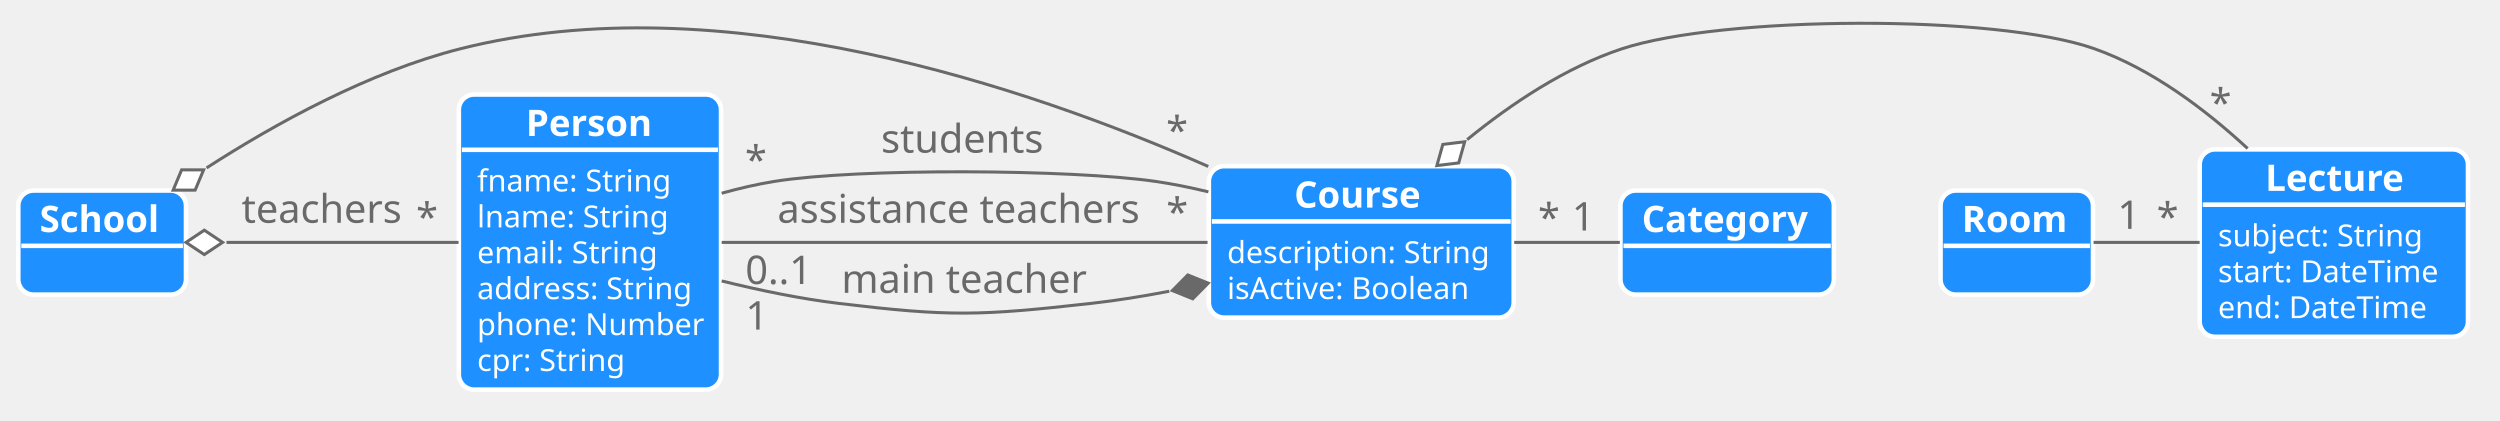
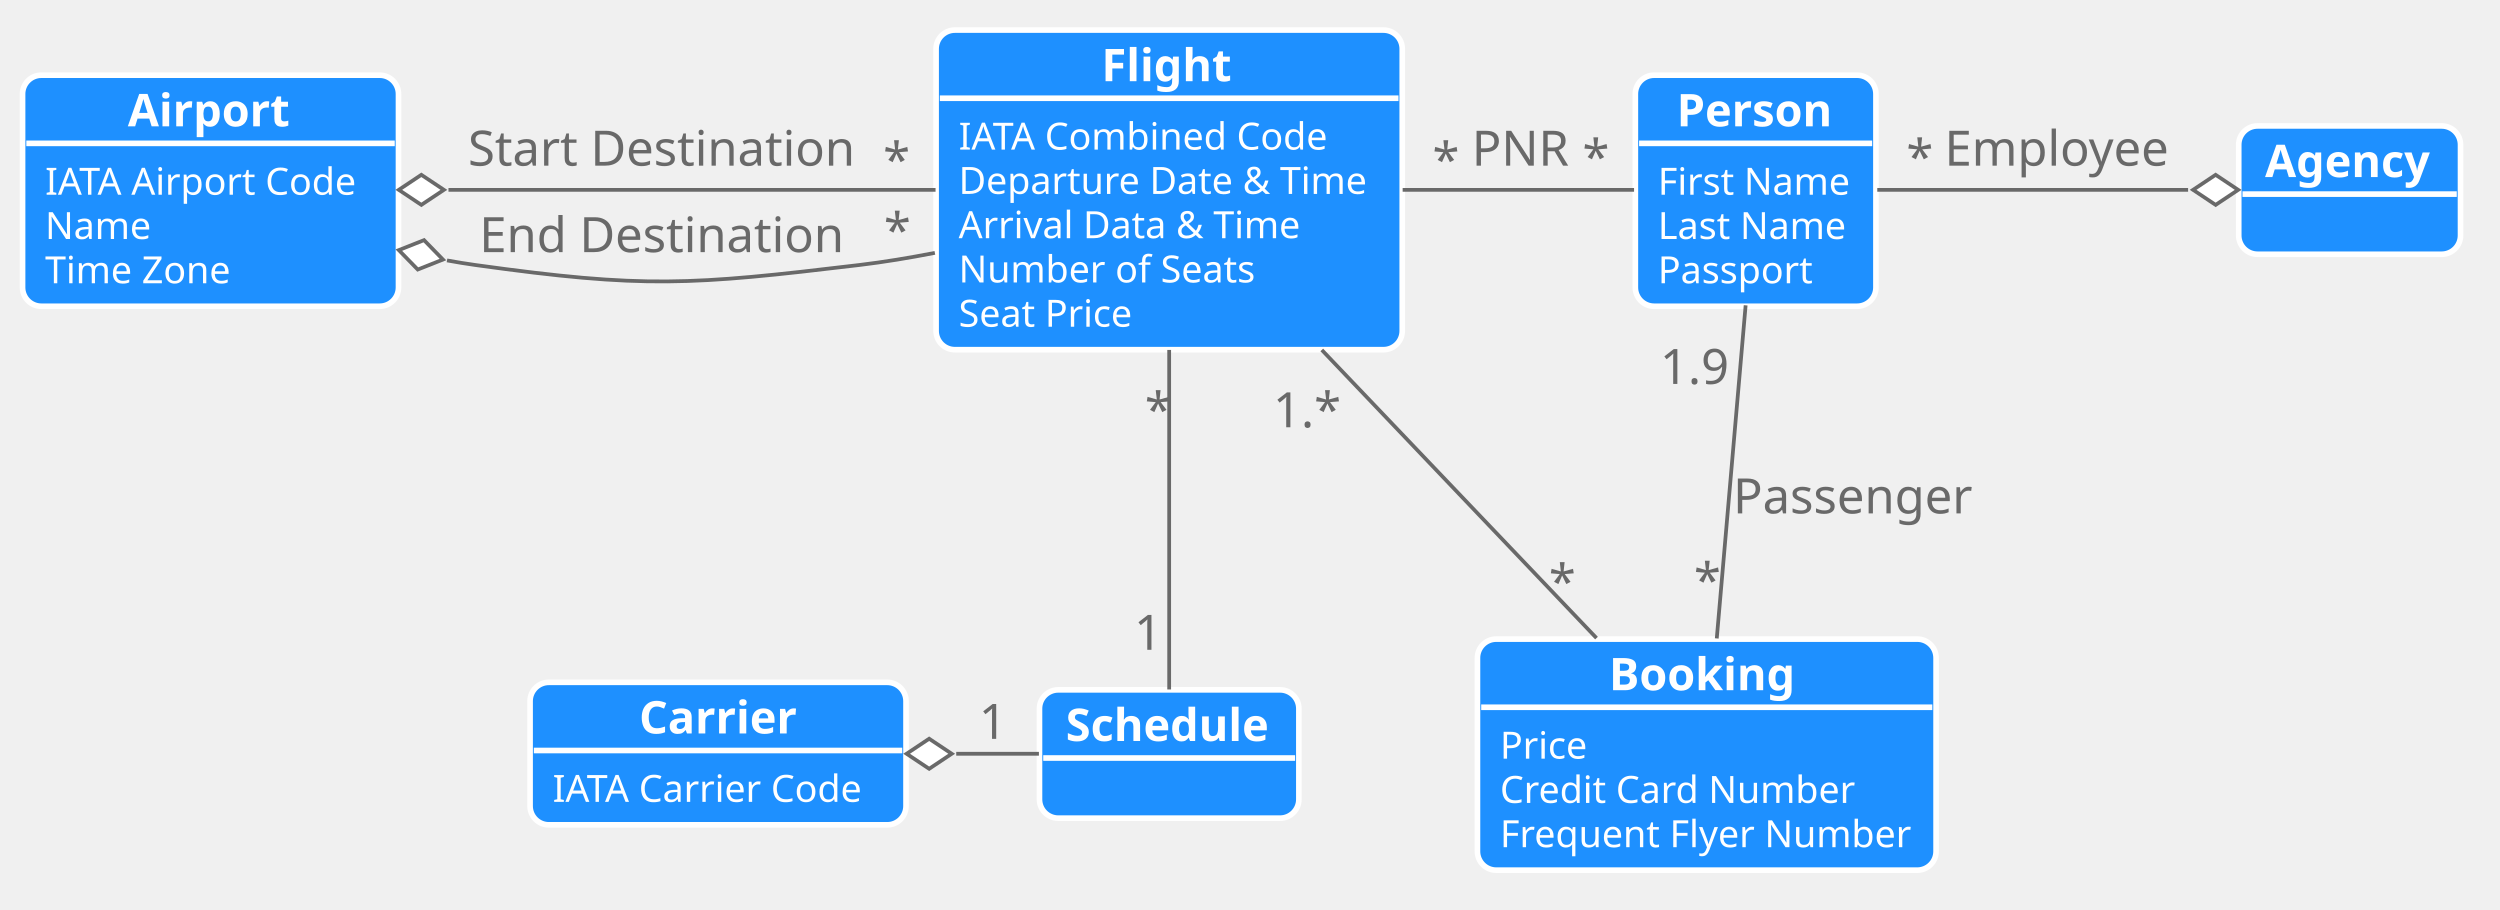
- <svg xmlns="http://www.w3.org/2000/svg" contentScriptType="application/ecmascript" contentStyleType="text/css" height="138px" preserveAspectRatio="none" style="width:820px;height:138px;" version="1.1" viewBox="0 0 820 138" width="820px" zoomAndPan="magnify">
+ <svg xmlns="http://www.w3.org/2000/svg" contentScriptType="application/ecmascript" contentStyleType="text/css" height="242px" preserveAspectRatio="none" style="width:665px;height:242px;" version="1.1" viewBox="0 0 665 242" width="665px" zoomAndPan="magnify">
  <defs />
  <g>
-     <rect fill="#1E90FF" height="96.797" rx="5" ry="5" style="stroke: #FFFFFF; stroke-width: 1.5;" width="86" x="150.5" y="31" />
-     <text fill="#FFFFFF" font-family="sans-serif" font-size="12" font-weight="bold" lengthAdjust="spacingAndGlyphs" textLength="42" x="172.5" y="44.602">Person</text>
-     <line style="stroke: #FFFFFF; stroke-width: 1.5;" x1="151.5" x2="235.5" y1="49.133" y2="49.133" />
-     <text fill="#FFFFFF" font-family="sans-serif" font-size="10" lengthAdjust="spacingAndGlyphs" textLength="65" x="156.5" y="62.801">fname: String</text>
-     <text fill="#FFFFFF" font-family="sans-serif" font-size="10" lengthAdjust="spacingAndGlyphs" textLength="64" x="156.5" y="74.578">lname: String</text>
-     <text fill="#FFFFFF" font-family="sans-serif" font-size="10" lengthAdjust="spacingAndGlyphs" textLength="61" x="156.5" y="86.356">email: String</text>
-     <text fill="#FFFFFF" font-family="sans-serif" font-size="10" lengthAdjust="spacingAndGlyphs" textLength="72" x="156.5" y="98.133">address: String</text>
-     <text fill="#FFFFFF" font-family="sans-serif" font-size="10" lengthAdjust="spacingAndGlyphs" textLength="74" x="156.5" y="109.91">phone: Number</text>
-     <text fill="#FFFFFF" font-family="sans-serif" font-size="10" lengthAdjust="spacingAndGlyphs" textLength="49" x="156.5" y="121.688">cpr: String</text>
-     <rect fill="#1E90FF" height="49.688" rx="5" ry="5" style="stroke: #FFFFFF; stroke-width: 1.5;" width="100" x="396.5" y="54.5" />
-     <text fill="#FFFFFF" font-family="sans-serif" font-size="12" font-weight="bold" lengthAdjust="spacingAndGlyphs" textLength="44" x="424.5" y="68.102">Course</text>
-     <line style="stroke: #FFFFFF; stroke-width: 1.5;" x1="397.5" x2="495.5" y1="72.633" y2="72.633" />
-     <text fill="#FFFFFF" font-family="sans-serif" font-size="10" lengthAdjust="spacingAndGlyphs" textLength="88" x="402.5" y="86.301">description: String</text>
-     <text fill="#FFFFFF" font-family="sans-serif" font-size="10" lengthAdjust="spacingAndGlyphs" textLength="83" x="402.5" y="98.078">isActive: Boolean</text>
-     <rect fill="#1E90FF" height="61.465" rx="5" ry="5" style="stroke: #FFFFFF; stroke-width: 1.5;" width="88" x="721.5" y="49" />
-     <text fill="#FFFFFF" font-family="sans-serif" font-size="12" font-weight="bold" lengthAdjust="spacingAndGlyphs" textLength="45" x="743" y="62.602">Lecture</text>
-     <line style="stroke: #FFFFFF; stroke-width: 1.5;" x1="722.5" x2="808.5" y1="67.133" y2="67.133" />
-     <text fill="#FFFFFF" font-family="sans-serif" font-size="10" lengthAdjust="spacingAndGlyphs" textLength="69" x="727.5" y="80.801">subject: String</text>
-     <text fill="#FFFFFF" font-family="sans-serif" font-size="10" lengthAdjust="spacingAndGlyphs" textLength="76" x="727.5" y="92.578">start: DateTime</text>
-     <text fill="#FFFFFF" font-family="sans-serif" font-size="10" lengthAdjust="spacingAndGlyphs" textLength="71" x="727.5" y="104.356">end: DateTime</text>
-     <rect fill="#1E90FF" height="34.133" rx="5" ry="5" style="stroke: #FFFFFF; stroke-width: 1.5;" width="55" x="6" y="62.5" />
-     <text fill="#FFFFFF" font-family="sans-serif" font-size="12" font-weight="bold" lengthAdjust="spacingAndGlyphs" textLength="41" x="13" y="76.102">School</text>
-     <line style="stroke: #FFFFFF; stroke-width: 1.5;" x1="7" x2="60" y1="80.633" y2="80.633" />
-     <rect fill="#1E90FF" height="34.133" rx="5" ry="5" style="stroke: #FFFFFF; stroke-width: 1.5;" width="70" x="531.5" y="62.5" />
-     <text fill="#FFFFFF" font-family="sans-serif" font-size="12" font-weight="bold" lengthAdjust="spacingAndGlyphs" textLength="56" x="538.5" y="76.102">Category</text>
-     <line style="stroke: #FFFFFF; stroke-width: 1.5;" x1="532.5" x2="600.5" y1="80.633" y2="80.633" />
-     <rect fill="#1E90FF" height="34.133" rx="5" ry="5" style="stroke: #FFFFFF; stroke-width: 1.5;" width="50" x="636.5" y="62.5" />
-     <text fill="#FFFFFF" font-family="sans-serif" font-size="12" font-weight="bold" lengthAdjust="spacingAndGlyphs" textLength="36" x="643.5" y="76.102">Room</text>
-     <line style="stroke: #FFFFFF; stroke-width: 1.5;" x1="637.5" x2="685.5" y1="80.633" y2="80.633" />
-     <path d="M74.294,79.5 C97.579,79.5 126.751,79.5 150.408,79.5 " fill="none" id="School&lt;-Person" style="stroke: #696969; stroke-width: 1.0;" />
-     <polygon fill="#FFFFFF" points="61.005,79.5,67.005,83.5,73.005,79.5,67.005,75.5,61.005,79.5" style="stroke: #696969; stroke-width: 1.0;" />
-     <text fill="#696969" font-family="sans-serif" font-size="13" lengthAdjust="spacingAndGlyphs" textLength="53" x="79.25" y="73.068">teachers</text>
-     <text fill="#696969" font-family="sans-serif" font-size="13" lengthAdjust="spacingAndGlyphs" textLength="6" x="136.486" y="75.823">*</text>
-     <path d="M67.752,55.073 C90.236,40.583 120.946,23.602 151,16 C236.591,-5.648 337.317,28.588 396.313,54.602 " fill="none" id="School&lt;-Course" style="stroke: #696969; stroke-width: 1.0;" />
-     <polygon fill="#FFFFFF" points="56.791,62.36,64.002,62.369,66.784,55.716,59.573,55.707,56.791,62.36" style="stroke: #696969; stroke-width: 1.0;" />
-     <text fill="#696969" font-family="sans-serif" font-size="13" lengthAdjust="spacingAndGlyphs" textLength="6" x="382.501" y="47.457">*</text>
-     <path d="M236.706,63.382 C242.452,61.782 248.321,60.414 254,59.5 C281.425,55.084 351.51,55.513 379,59.5 C384.685,60.325 390.558,61.52 396.358,62.923 " fill="none" id="Person-Course" style="stroke: #696969; stroke-width: 1.0;" />
-     <text fill="#696969" font-family="sans-serif" font-size="13" lengthAdjust="spacingAndGlyphs" textLength="55" x="289" y="50.068">students</text>
-     <text fill="#696969" font-family="sans-serif" font-size="13" lengthAdjust="spacingAndGlyphs" textLength="6" x="244.359" y="57.081">*</text>
-     <text fill="#696969" font-family="sans-serif" font-size="13" lengthAdjust="spacingAndGlyphs" textLength="6" x="382.552" y="74.204">*</text>
-     <path d="M236.705,79.5 C280.879,79.5 349.449,79.5 396.077,79.5 " fill="none" id="Person-Course-1" style="stroke: #696969; stroke-width: 1.0;" />
-     <text fill="#696969" font-family="sans-serif" font-size="13" lengthAdjust="spacingAndGlyphs" textLength="123" x="255" y="73.068">assistance teachers</text>
-     <text fill="#696969" font-family="sans-serif" font-size="13" lengthAdjust="spacingAndGlyphs" textLength="24" x="244.468" y="93.159">0..1</text>
-     <path d="M236.708,92.151 C248.973,95.181 262.416,97.979 275,99.5 C311.622,103.928 321.339,103.591 358,99.5 C366.317,98.572 374.993,97.168 383.521,95.525 " fill="none" id="Person-&gt;Course" style="stroke: #696969; stroke-width: 1.0;" />
-     <polygon fill="#696969" points="396.285,92.88,389.598,90.181,384.534,95.315,391.221,98.014,396.285,92.88" style="stroke: #696969; stroke-width: 1.0;" />
-     <text fill="#696969" font-family="sans-serif" font-size="13" lengthAdjust="spacingAndGlyphs" textLength="81" x="276" y="96.068">main teacher</text>
-     <text fill="#696969" font-family="sans-serif" font-size="13" lengthAdjust="spacingAndGlyphs" textLength="8" x="244.526" y="108.1">1</text>
-     <path d="M496.656,79.5 C508.206,79.5 519.756,79.5 531.305,79.5 " fill="none" id="Course-Category" style="stroke: #696969; stroke-width: 1.0;" />
-     <text fill="#696969" font-family="sans-serif" font-size="13" lengthAdjust="spacingAndGlyphs" textLength="6" x="504.464" y="76.013">*</text>
-     <text fill="#696969" font-family="sans-serif" font-size="13" lengthAdjust="spacingAndGlyphs" textLength="8" x="515.589" y="75.609">1</text>
-     <path d="M481.239,45.786 C495.733,33.967 513.495,22.12 532,16 C564.702,5.184 654.528,4.511 687,16 C705.839,22.666 723.466,35.987 737.225,48.714 " fill="none" id="Course&lt;-Lecture" style="stroke: #696969; stroke-width: 1.0;" />
-     <polygon fill="#FFFFFF" points="471.299,54.306,478.458,53.438,480.41,46.497,473.252,47.364,471.299,54.306" style="stroke: #696969; stroke-width: 1.0;" />
-     <text fill="#696969" font-family="sans-serif" font-size="13" lengthAdjust="spacingAndGlyphs" textLength="6" x="724.774" y="38.37">*</text>
-     <path d="M686.688,79.5 C698.284,79.5 709.88,79.5 721.476,79.5 " fill="none" id="Room-Lecture" style="stroke: #696969; stroke-width: 1.0;" />
-     <text fill="#696969" font-family="sans-serif" font-size="13" lengthAdjust="spacingAndGlyphs" textLength="8" x="694.532" y="75.077">1</text>
-     <text fill="#696969" font-family="sans-serif" font-size="13" lengthAdjust="spacingAndGlyphs" textLength="6" x="707.394" y="75.766">*</text>
+     <rect fill="#1E90FF" height="85.019" rx="5" ry="5" style="stroke: #FFFFFF; stroke-width: 1.5;" width="124" x="249" y="8" />
+     <text fill="#FFFFFF" font-family="sans-serif" font-size="12" font-weight="bold" lengthAdjust="spacingAndGlyphs" textLength="36" x="293" y="21.602">Flight</text>
+     <line style="stroke: #FFFFFF; stroke-width: 1.5;" x1="250" x2="372" y1="26.133" y2="26.133" />
+     <text fill="#FFFFFF" font-family="sans-serif" font-size="10" lengthAdjust="spacingAndGlyphs" textLength="103" x="255" y="39.801">IATA Combined Code</text>
+     <text fill="#FFFFFF" font-family="sans-serif" font-size="10" lengthAdjust="spacingAndGlyphs" textLength="112" x="255" y="51.578">Departure Date &amp; Time</text>
+     <text fill="#FFFFFF" font-family="sans-serif" font-size="10" lengthAdjust="spacingAndGlyphs" textLength="95" x="255" y="63.355">Arrival Data &amp; Time</text>
+     <text fill="#FFFFFF" font-family="sans-serif" font-size="10" lengthAdjust="spacingAndGlyphs" textLength="80" x="255" y="75.133">Number of Seats</text>
+     <text fill="#FFFFFF" font-family="sans-serif" font-size="10" lengthAdjust="spacingAndGlyphs" textLength="48" x="255" y="86.91">Seat Price</text>
+     <rect fill="#1E90FF" height="37.91" rx="5" ry="5" style="stroke: #FFFFFF; stroke-width: 1.5;" width="100" x="141" y="181.5" />
+     <text fill="#FFFFFF" font-family="sans-serif" font-size="12" font-weight="bold" lengthAdjust="spacingAndGlyphs" textLength="42" x="170" y="195.102">Carrier</text>
+     <line style="stroke: #FFFFFF; stroke-width: 1.5;" x1="142" x2="240" y1="199.633" y2="199.633" />
+     <text fill="#FFFFFF" font-family="sans-serif" font-size="10" lengthAdjust="spacingAndGlyphs" textLength="88" x="147" y="213.301">IATA Carrier Code</text>
+     <rect fill="#1E90FF" height="61.465" rx="5" ry="5" style="stroke: #FFFFFF; stroke-width: 1.5;" width="100" x="6" y="20" />
+     <text fill="#FFFFFF" font-family="sans-serif" font-size="12" font-weight="bold" lengthAdjust="spacingAndGlyphs" textLength="44" x="34" y="33.602">Airport</text>
+     <line style="stroke: #FFFFFF; stroke-width: 1.5;" x1="7" x2="105" y1="38.133" y2="38.133" />
+     <text fill="#FFFFFF" font-family="sans-serif" font-size="10" lengthAdjust="spacingAndGlyphs" textLength="88" x="12" y="51.801">IATA Airport Code</text>
+     <text fill="#FFFFFF" font-family="sans-serif" font-size="10" lengthAdjust="spacingAndGlyphs" textLength="28" x="12" y="63.578">Name</text>
+     <text fill="#FFFFFF" font-family="sans-serif" font-size="10" lengthAdjust="spacingAndGlyphs" textLength="51" x="12" y="75.356">Time Zone</text>
+     <rect fill="#1E90FF" height="61.465" rx="5" ry="5" style="stroke: #FFFFFF; stroke-width: 1.5;" width="64" x="435" y="20" />
+     <text fill="#FFFFFF" font-family="sans-serif" font-size="12" font-weight="bold" lengthAdjust="spacingAndGlyphs" textLength="42" x="446" y="33.602">Person</text>
+     <line style="stroke: #FFFFFF; stroke-width: 1.5;" x1="436" x2="498" y1="38.133" y2="38.133" />
+     <text fill="#FFFFFF" font-family="sans-serif" font-size="10" lengthAdjust="spacingAndGlyphs" textLength="52" x="441" y="51.801">First Name</text>
+     <text fill="#FFFFFF" font-family="sans-serif" font-size="10" lengthAdjust="spacingAndGlyphs" textLength="51" x="441" y="63.578">Last Name</text>
+     <text fill="#FFFFFF" font-family="sans-serif" font-size="10" lengthAdjust="spacingAndGlyphs" textLength="42" x="441" y="75.356">Passport</text>
+     <rect fill="#1E90FF" height="61.465" rx="5" ry="5" style="stroke: #FFFFFF; stroke-width: 1.5;" width="122" x="393" y="170" />
+     <text fill="#FFFFFF" font-family="sans-serif" font-size="12" font-weight="bold" lengthAdjust="spacingAndGlyphs" textLength="52" x="428" y="183.602">Booking</text>
+     <line style="stroke: #FFFFFF; stroke-width: 1.5;" x1="394" x2="514" y1="188.133" y2="188.133" />
+     <text fill="#FFFFFF" font-family="sans-serif" font-size="10" lengthAdjust="spacingAndGlyphs" textLength="24" x="399" y="201.801">Price</text>
+     <text fill="#FFFFFF" font-family="sans-serif" font-size="10" lengthAdjust="spacingAndGlyphs" textLength="97" x="399" y="213.578">Credit Card Number</text>
+     <text fill="#FFFFFF" font-family="sans-serif" font-size="10" lengthAdjust="spacingAndGlyphs" textLength="110" x="399" y="225.356">Frequent Flyer Number</text>
+     <rect fill="#1E90FF" height="34.133" rx="5" ry="5" style="stroke: #FFFFFF; stroke-width: 1.5;" width="69" x="276.5" y="183.5" />
+     <text fill="#FFFFFF" font-family="sans-serif" font-size="12" font-weight="bold" lengthAdjust="spacingAndGlyphs" textLength="55" x="283.5" y="197.102">Schedule</text>
+     <line style="stroke: #FFFFFF; stroke-width: 1.5;" x1="277.5" x2="344.5" y1="201.633" y2="201.633" />
+     <rect fill="#1E90FF" height="34.133" rx="5" ry="5" style="stroke: #FFFFFF; stroke-width: 1.5;" width="59" x="595.5" y="33.5" />
+     <text fill="#FFFFFF" font-family="sans-serif" font-size="12" font-weight="bold" lengthAdjust="spacingAndGlyphs" textLength="45" x="602.5" y="47.102">Agency</text>
+     <line style="stroke: #FFFFFF; stroke-width: 1.5;" x1="596.5" x2="653.5" y1="51.633" y2="51.633" />
+     <path d="M119.293,50.5 C158.837,50.5 209.531,50.5 248.856,50.5 " fill="none" id="Airport&lt;-Flight" style="stroke: #696969; stroke-width: 1.0;" />
+     <polygon fill="#FFFFFF" points="106.076,50.5,112.076,54.5,118.076,50.5,112.076,46.5,106.076,50.5" style="stroke: #696969; stroke-width: 1.0;" />
+     <text fill="#696969" font-family="sans-serif" font-size="13" lengthAdjust="spacingAndGlyphs" textLength="106" x="124.5" y="44.068">Start Destination</text>
+     <text fill="#696969" font-family="sans-serif" font-size="13" lengthAdjust="spacingAndGlyphs" textLength="6" x="234.916" y="47.172">*</text>
+     <path d="M118.899,69.268 C121.455,69.737 123.996,70.152 126.5,70.5 C171.401,76.746 183.487,75.878 228.5,70.5 C235.085,69.713 241.904,68.585 248.672,67.26 " fill="none" id="Airport&lt;-Flight-1" style="stroke: #696969; stroke-width: 1.0;" />
+     <polygon fill="#FFFFFF" points="106.087,66.531,111.119,71.696,117.823,69.038,112.791,63.873,106.087,66.531" style="stroke: #696969; stroke-width: 1.0;" />
+     <text fill="#696969" font-family="sans-serif" font-size="13" lengthAdjust="spacingAndGlyphs" textLength="100" x="127.5" y="67.068">End Destination</text>
+     <text fill="#696969" font-family="sans-serif" font-size="13" lengthAdjust="spacingAndGlyphs" textLength="6" x="235.119" y="65.916">*</text>
+     <path d="M311,93.083 C311,123.051 311,161.571 311,183.398 " fill="none" id="Flight-Schedule" style="stroke: #696969; stroke-width: 1.0;" />
+     <text fill="#696969" font-family="sans-serif" font-size="13" lengthAdjust="spacingAndGlyphs" textLength="6" x="304.522" y="113.656">*</text>
+     <text fill="#696969" font-family="sans-serif" font-size="13" lengthAdjust="spacingAndGlyphs" textLength="8" x="301.675" y="172.846">1</text>
+     <path d="M373.104,50.5 C394.175,50.5 416.864,50.5 434.659,50.5 " fill="none" id="Flight-Person" style="stroke: #696969; stroke-width: 1.0;" />
+     <text fill="#696969" font-family="sans-serif" font-size="13" lengthAdjust="spacingAndGlyphs" textLength="25" x="391.5" y="44.068">PNR</text>
+     <text fill="#696969" font-family="sans-serif" font-size="13" lengthAdjust="spacingAndGlyphs" textLength="6" x="381.038" y="47.172">*</text>
+     <text fill="#696969" font-family="sans-serif" font-size="13" lengthAdjust="spacingAndGlyphs" textLength="6" x="420.928" y="46.411">*</text>
+     <path d="M254.354,200.5 C261.687,200.5 269.019,200.5 276.351,200.5 " fill="none" id="Carrier&lt;-Schedule" style="stroke: #696969; stroke-width: 1.0;" />
+     <polygon fill="#FFFFFF" points="241.156,200.5,247.156,204.5,253.156,200.5,247.156,196.5,241.156,200.5" style="stroke: #696969; stroke-width: 1.0;" />
+     <text fill="#696969" font-family="sans-serif" font-size="13" lengthAdjust="spacingAndGlyphs" textLength="8" x="260.38" y="196.54">1</text>
+     <path d="M464.338,81.217 C462.094,107.102 458.901,143.951 456.659,169.824 " fill="none" id="Person-Booking" style="stroke: #696969; stroke-width: 1.0;" />
+     <text fill="#696969" font-family="sans-serif" font-size="13" lengthAdjust="spacingAndGlyphs" textLength="63" x="461" y="136.568">Passenger</text>
+     <text fill="#696969" font-family="sans-serif" font-size="13" lengthAdjust="spacingAndGlyphs" textLength="20" x="441.568" y="102.128">1.9</text>
+     <text fill="#696969" font-family="sans-serif" font-size="13" lengthAdjust="spacingAndGlyphs" textLength="6" x="450.584" y="159.025">*</text>
+     <path d="M499.355,50.5 C523.232,50.5 555.966,50.5 582.036,50.5 " fill="none" id="Person-&gt;Agency" style="stroke: #696969; stroke-width: 1.0;" />
+     <polygon fill="#FFFFFF" points="595.357,50.5,589.357,46.5,583.357,50.5,589.357,54.5,595.357,50.5" style="stroke: #696969; stroke-width: 1.0;" />
+     <text fill="#696969" font-family="sans-serif" font-size="13" lengthAdjust="spacingAndGlyphs" textLength="60" x="517.25" y="44.068">Employee</text>
+     <text fill="#696969" font-family="sans-serif" font-size="13" lengthAdjust="spacingAndGlyphs" textLength="6" x="507.089" y="46.411">*</text>
+     <path d="M424.668,169.732 C403.582,147.613 374.881,117.508 351.596,93.083 " fill="none" id="Booking-Flight" style="stroke: #696969; stroke-width: 1.0;" />
+     <text fill="#696969" font-family="sans-serif" font-size="13" lengthAdjust="spacingAndGlyphs" textLength="6" x="412" y="159.392">*</text>
+     <text fill="#696969" font-family="sans-serif" font-size="13" lengthAdjust="spacingAndGlyphs" textLength="18" x="338.631" y="113.656">1.*</text>
  </g>
</svg>
